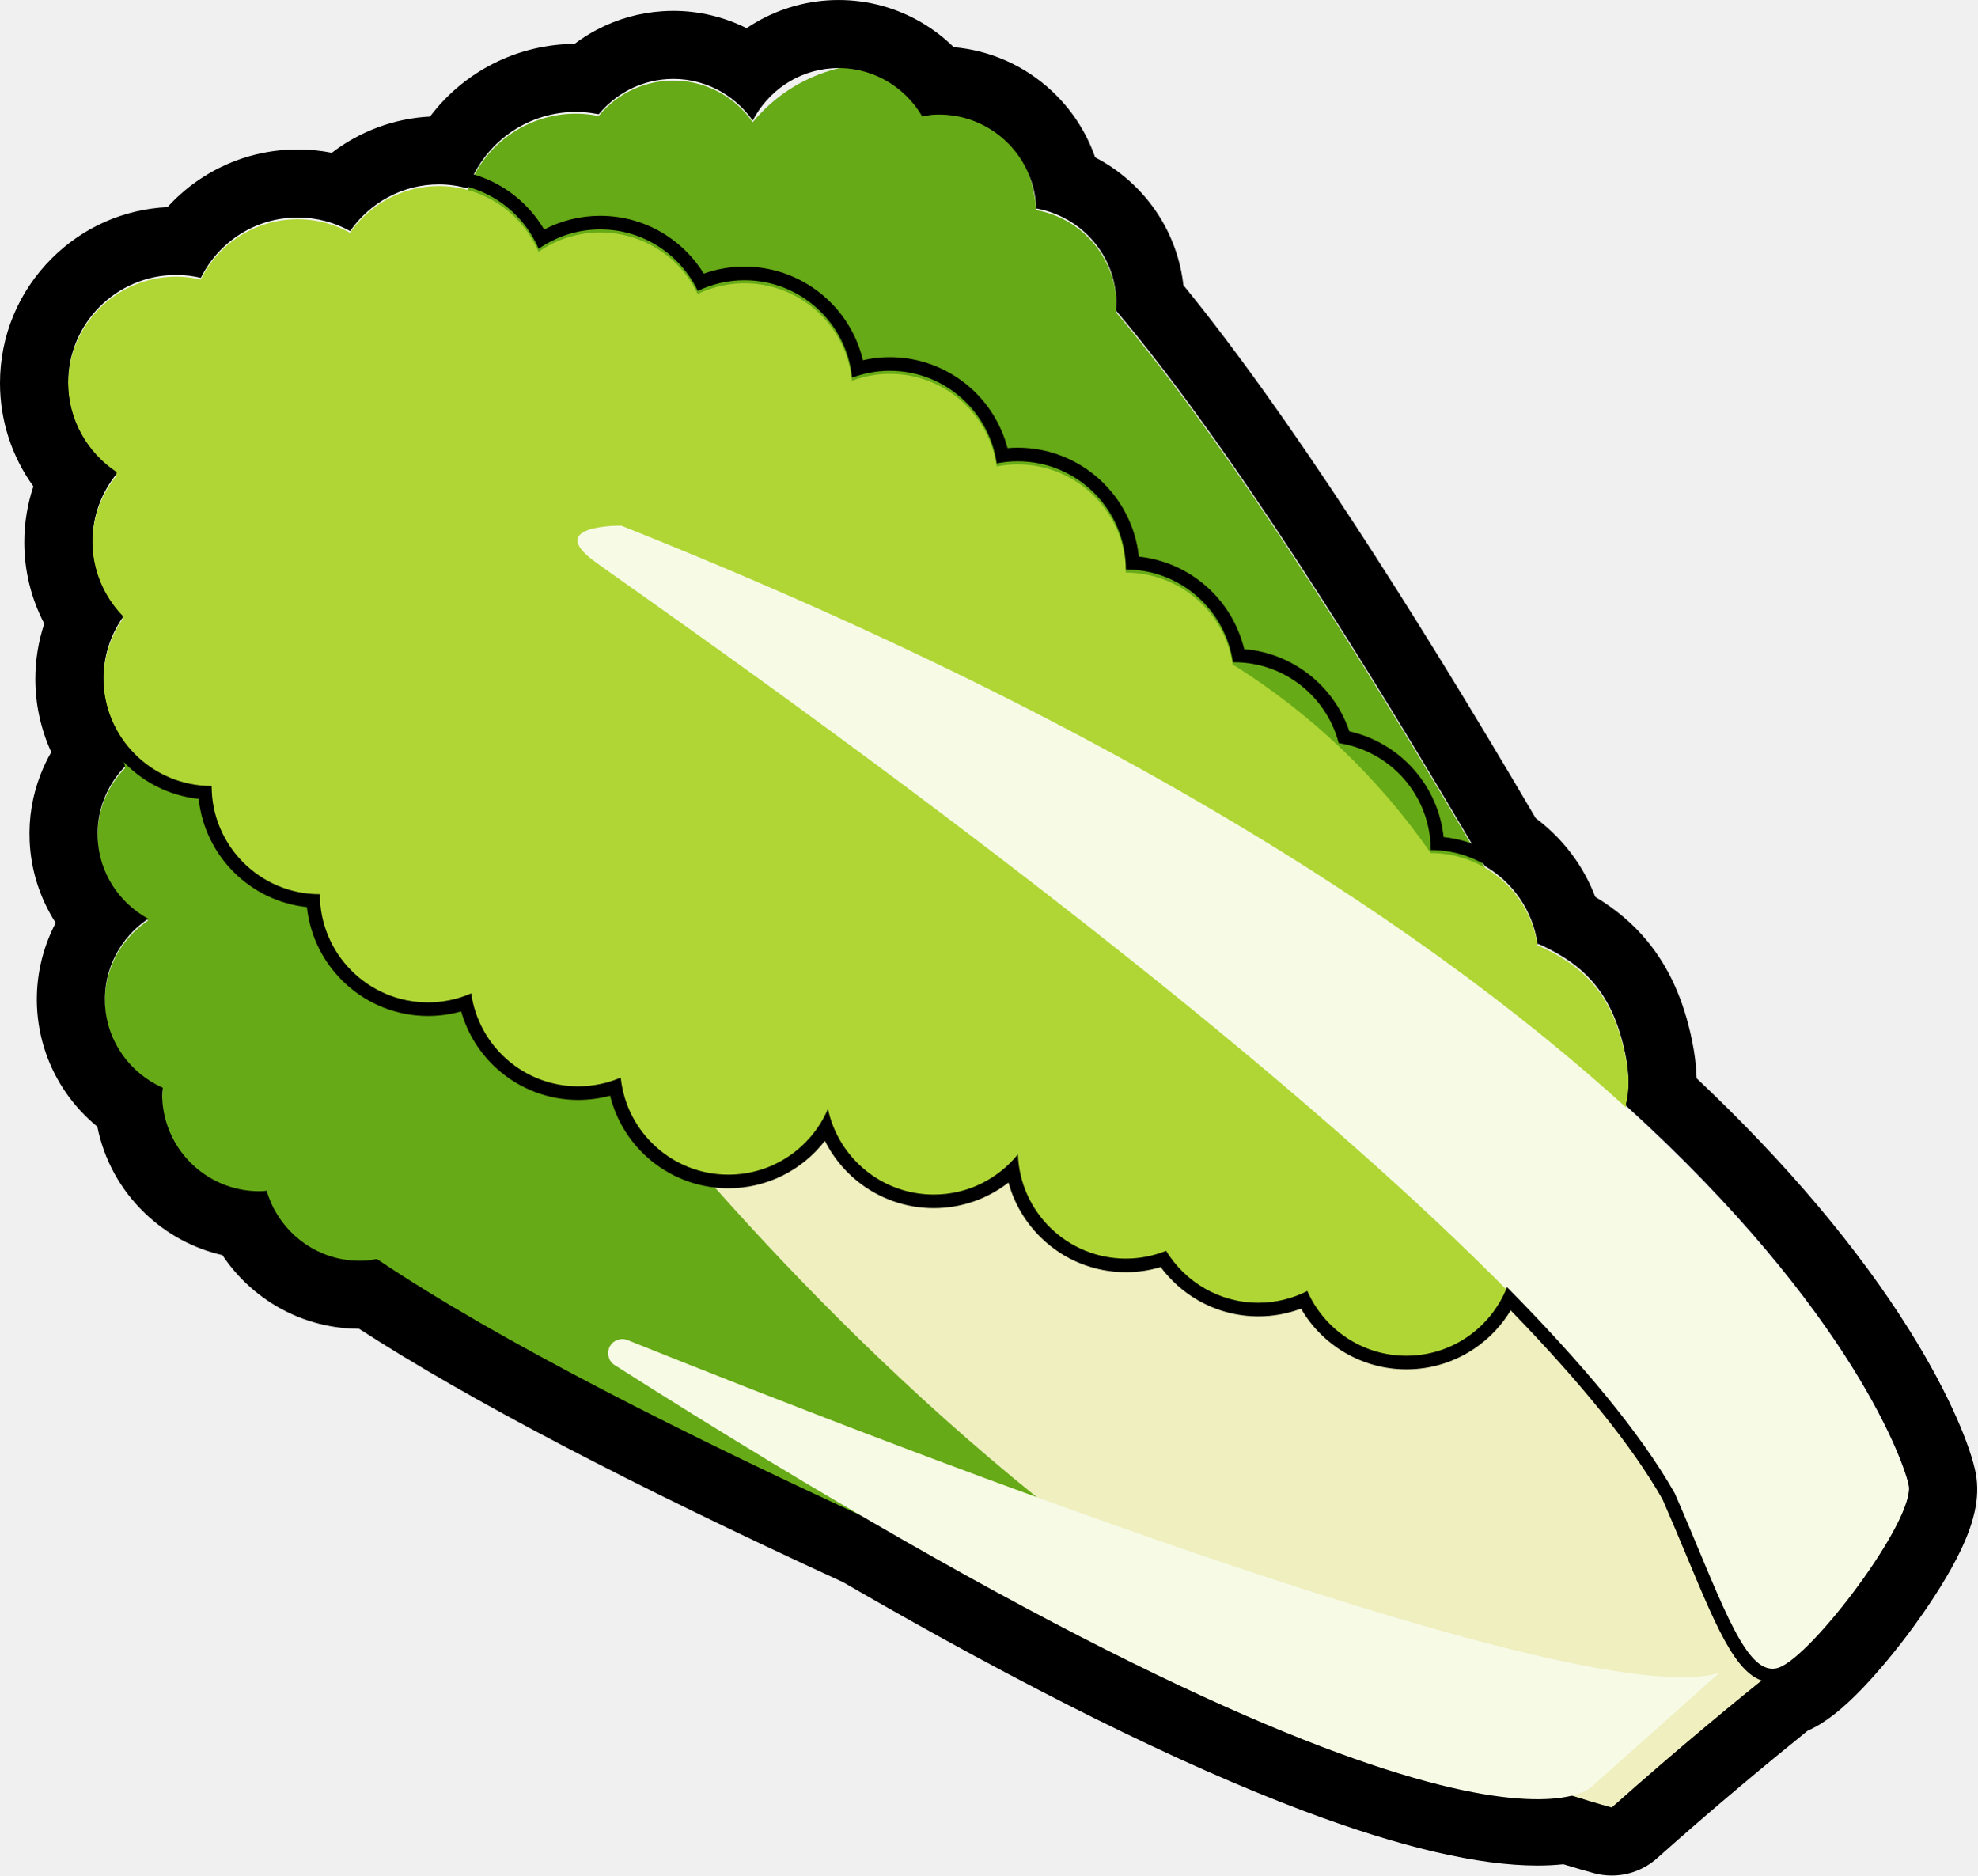
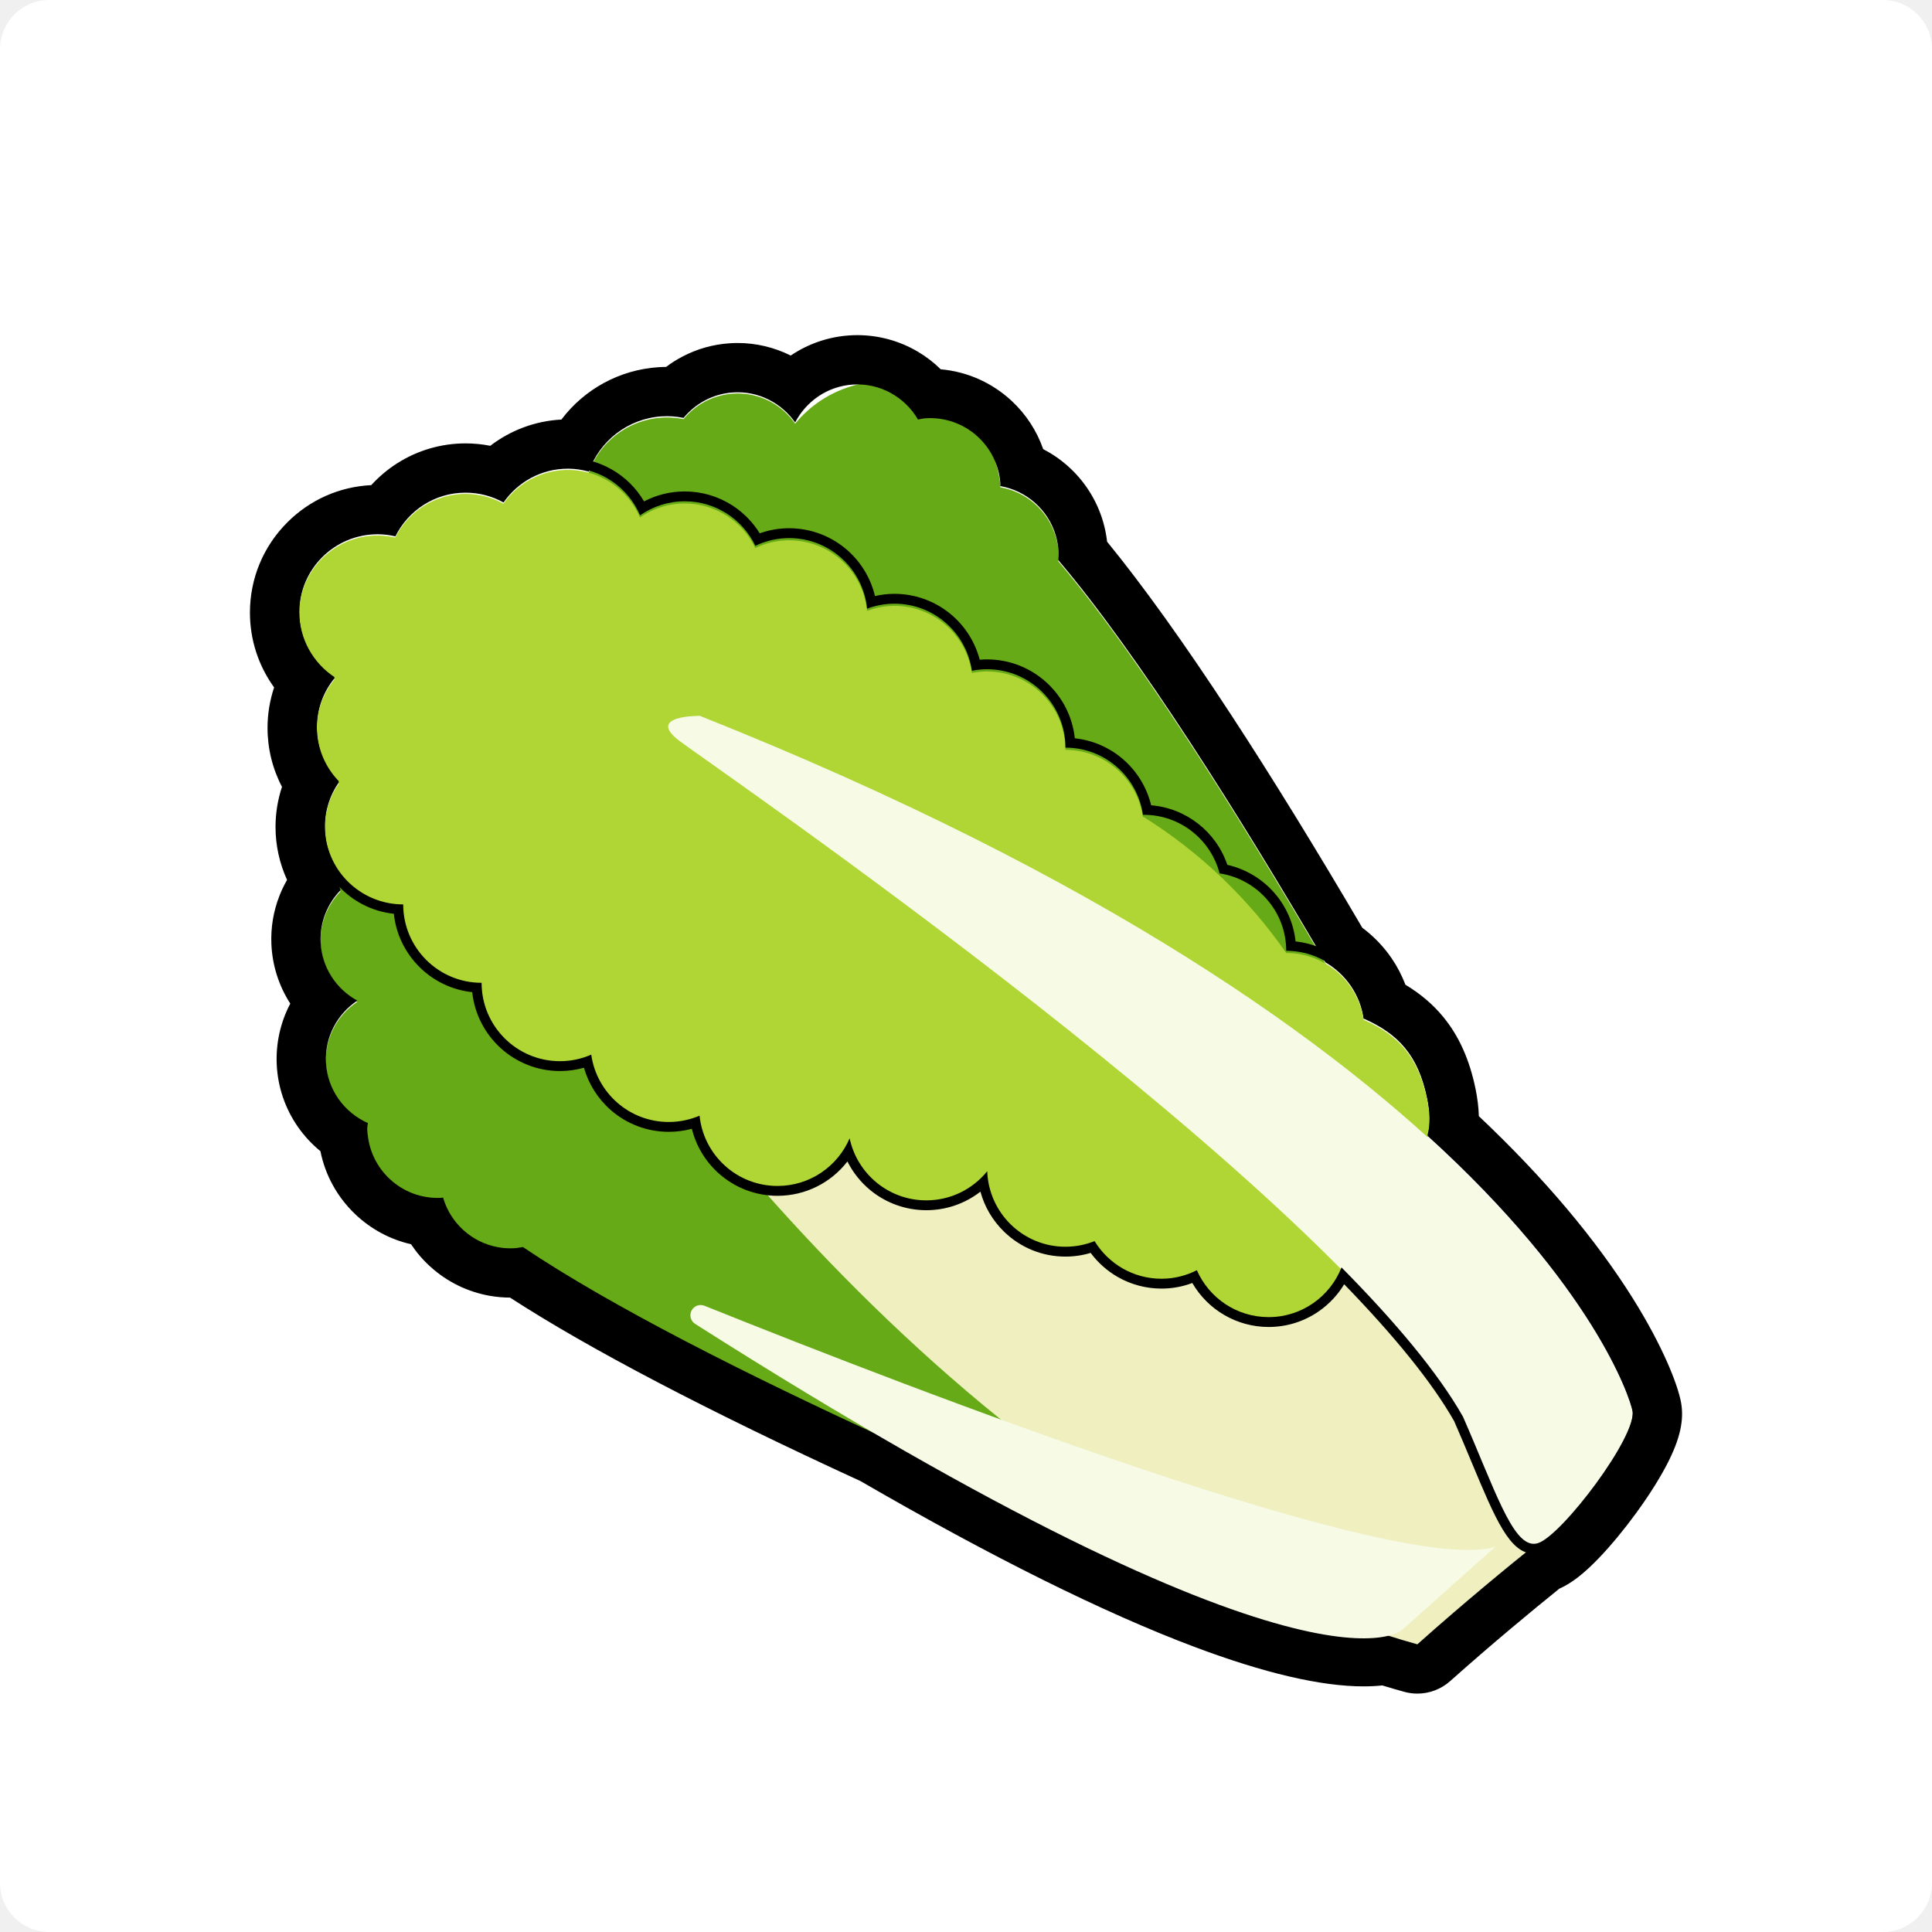
- <svg xmlns="http://www.w3.org/2000/svg" width="145.289" height="137.815" viewBox="0 0 145.289 137.815">
-   <g id="Group_1539" data-name="Group 1539" transform="translate(-793.962 -770.739)">
-     <g id="Group_1227" data-name="Group 1227" transform="translate(-11.855 77.512)">
-       <path id="Path_3675" data-name="Path 3675" d="M924.064,798.9s7.43-3.253,7.388-3.9l-.351-5.344c-.042-.631-27.447-52.692-45.087-73.5a6.424,6.424,0,0,0-.251-2.488,7.147,7.147,0,0,0-5.627-5.012c0-.075.012-.147.008-.222a11.783,11.783,0,0,0-20.821-6.232A7.089,7.089,0,0,0,848,701.743a8.436,8.436,0,1,0,4.788,13.69,7.113,7.113,0,0,0,6.571,3.476c.045,0,.084-.017.128-.021a107.253,107.253,0,0,1,14.973,12.04,7.074,7.074,0,0,0,1.893-.418,7.119,7.119,0,0,0,6,11.609,6.72,6.72,0,0,0,.675-.113l18.486,28.129Zm-44.536-70.617a7.3,7.3,0,0,0,.534-.794q.007.317.016.631C879.893,728.178,879.707,728.225,879.528,728.287Z" transform="translate(1.805 0.008)" fill="#66aa17" />
-       <path id="Path_3676" data-name="Path 3676" d="M888.725,792.822l-29.988-15.286c.012-.228.048-.451.038-.684a7.127,7.127,0,0,0-4.856-6.434,10.634,10.634,0,0,0-12.056-6.632,8.853,8.853,0,0,1-8.689-7.11c0-.044.01-.085.008-.129A7.114,7.114,0,0,0,829,750.4a8.448,8.448,0,1,0-14.133-3.256,7.09,7.09,0,0,0,1.7,11.2,7.091,7.091,0,0,0,1.073,12.419,6.845,6.845,0,0,0,7.407,7.591c.076,0,.145-.027.221-.032a7.1,7.1,0,0,0,7.154,5.143,7.061,7.061,0,0,0,.946-.124c22.618,15.249,77.373,36.771,78.005,36.743l5.35-.238c.648-.029,3.067-7.771,3.067-7.771Z" transform="translate(0.135 2.526)" fill="#66aa17" />
-       <path id="Path_3677" data-name="Path 3677" d="M840.319,755.5s35.008,54.432,83.067,67.707c7.767-6.927,14.723-12.279,14.723-12.279s-7.721-37.251-77.017-59.322S840.319,755.5,840.319,755.5Z" transform="translate(0.865 2.964)" fill="#efefbf" />
-       <path id="Path_3678" data-name="Path 3678" d="M925.254,770.276c-.913-4.443-2.982-6.573-6.355-8.09-.028-.012-.06,0-.09,0a7.947,7.947,0,0,0-7.862-6.82A49.783,49.783,0,0,0,896.5,741.575c-.031,0-.06,0-.09.005a7.948,7.948,0,0,0-7.863-6.821,7.951,7.951,0,0,0-7.952-7.952,8.035,8.035,0,0,0-1.539.151,7.923,7.923,0,0,0-10.632-6.3,7.936,7.936,0,0,0-11.337-6.376,7.938,7.938,0,0,0-11.7-3.094,7.949,7.949,0,0,0-13.851-1.4,7.941,7.941,0,0,0-10.972,3.437,7.946,7.946,0,0,0-6.166,14.383,7.94,7.94,0,0,0,.435,10.565,7.947,7.947,0,0,0,6.526,12.49,7.952,7.952,0,0,0,7.952,7.952,7.949,7.949,0,0,0,11.124,7.29,7.943,7.943,0,0,0,10.988,6.189,7.953,7.953,0,0,0,15.226,2.3,7.948,7.948,0,0,0,13.958,3.341,7.935,7.935,0,0,0,10.89,7.088,7.926,7.926,0,0,0,10.377,2.955,7.939,7.939,0,0,0,15.147-4.293,7.95,7.95,0,0,0,6.518-6.9C925.545,775.137,925.789,772.875,925.254,770.276Z" transform="translate(0 0.542)" fill="#afd634" />
-       <path id="Path_3679" data-name="Path 3679" d="M849.131,729.752s-5.518-.081-2.11,2.515,66.375,45.6,79.52,68.81c3.408,7.79,5.193,13.632,7.627,12.821s10.062-10.873,9.575-13.47S931.247,762.453,849.131,729.752Z" transform="translate(2.338 2.101)" fill="#f7fae5" />
-       <g id="Path_3680" data-name="Path 3680" transform="translate(0 0.528)" fill="none" stroke-miterlimit="10">
-         <path d="M925.291,773.838a8.259,8.259,0,0,0-.037-3.774c-.913-4.443-2.982-6.573-6.355-8.089-.028-.013-.06,0-.09,0a7.946,7.946,0,0,0-7.862-6.82A49.746,49.746,0,0,0,896.5,741.364c-.031,0-.06,0-.09.005a7.948,7.948,0,0,0-7.863-6.821,7.942,7.942,0,0,0-9.491-7.8,7.926,7.926,0,0,0-10.632-6.3,7.938,7.938,0,0,0-11.337-6.376,7.936,7.936,0,0,0-11.7-3.093,7.949,7.949,0,0,0-13.851-1.4,7.94,7.94,0,0,0-10.972,3.438,7.946,7.946,0,0,0-6.166,14.382,7.938,7.938,0,0,0,.435,10.564,7.947,7.947,0,0,0,6.526,12.49,7.952,7.952,0,0,0,7.952,7.953,7.948,7.948,0,0,0,11.124,7.289,7.943,7.943,0,0,0,10.988,6.19,7.953,7.953,0,0,0,15.226,2.3,7.948,7.948,0,0,0,13.958,3.341,7.935,7.935,0,0,0,10.89,7.088,7.924,7.924,0,0,0,10.377,2.953,7.946,7.946,0,0,0,14.675-.282c5.428,5.493,9.8,10.685,12.323,15.143,3.408,7.79,5.193,13.633,7.628,12.821s10.062-10.873,9.575-13.469C945.816,800.353,942.092,789.1,925.291,773.838Z" stroke="none" />
-         <path d="M 936.059 815.32 C 936.206 815.32 936.355 815.295 936.507 815.244 C 938.941 814.433 946.569 804.371 946.082 801.775 C 945.816 800.353 942.092 789.099 925.291 773.838 C 925.591 772.721 925.538 771.443 925.254 770.064 C 924.341 765.621 922.272 763.491 918.899 761.975 C 918.871 761.962 918.839 761.979 918.81 761.979 C 918.259 758.124 914.954 755.159 910.947 755.159 C 910.947 751.174 908.013 747.882 904.189 747.305 C 903.297 743.889 900.2 741.364 896.504 741.364 C 896.473 741.364 896.444 741.368 896.414 741.369 C 895.863 737.515 892.559 734.548 888.551 734.548 C 888.551 730.157 884.992 726.595 880.599 726.595 C 880.073 726.595 879.558 726.65 879.06 726.748 C 878.504 722.901 875.201 719.943 871.2 719.943 C 870.223 719.943 869.293 720.127 868.428 720.448 C 868.031 716.429 864.641 713.289 860.517 713.289 C 859.288 713.289 858.13 713.575 857.091 714.072 C 855.808 711.403 853.088 709.556 849.927 709.556 C 848.242 709.556 846.682 710.084 845.395 710.979 C 844.181 708.138 841.364 706.148 838.081 706.148 C 835.37 706.148 832.98 707.507 831.544 709.577 C 830.403 708.945 829.092 708.582 827.694 708.582 C 824.568 708.582 821.872 710.391 820.571 713.015 C 819.991 712.881 819.39 712.802 818.769 712.802 C 814.378 712.802 810.817 716.362 810.817 720.753 C 810.817 723.533 812.245 725.976 814.405 727.397 C 813.279 728.77 812.602 730.525 812.602 732.438 C 812.602 734.586 813.457 736.531 814.84 737.961 C 813.943 739.249 813.413 740.811 813.413 742.5 C 813.413 746.891 816.974 750.452 821.366 750.452 C 821.366 754.844 824.925 758.405 829.318 758.405 C 829.318 762.796 832.878 766.356 837.27 766.356 C 838.397 766.356 839.469 766.117 840.442 765.694 C 840.989 769.552 844.295 772.524 848.305 772.524 C 849.414 772.524 850.471 772.294 851.43 771.884 C 851.842 775.89 855.225 779.014 859.34 779.014 C 862.626 779.014 865.444 777.022 866.656 774.18 C 867.419 777.776 870.609 780.475 874.432 780.475 C 876.93 780.475 879.156 779.321 880.614 777.521 C 880.769 781.777 884.258 785.181 888.551 785.181 C 889.596 785.181 890.591 784.974 891.505 784.609 C 892.901 786.895 895.413 788.427 898.289 788.427 C 899.583 788.427 900.802 788.111 901.882 787.562 C 903.112 790.363 905.906 792.321 909.162 792.321 C 912.525 792.321 915.394 790.231 916.557 787.28 C 921.985 792.774 926.354 797.965 928.88 802.424 C 932.075 809.727 933.844 815.32 936.059 815.32 M 936.059 816.32 L 936.059 815.32 L 936.059 816.32 C 933.629 816.32 932.168 812.821 929.748 807.026 C 929.195 805.702 928.623 804.334 927.984 802.872 C 925.803 799.037 922.053 794.37 916.827 788.986 C 916.177 790.066 915.305 790.999 914.255 791.729 C 912.755 792.771 910.994 793.321 909.162 793.321 C 905.949 793.321 903.008 791.599 901.42 788.858 C 900.418 789.236 899.369 789.427 898.289 789.427 C 896.727 789.427 895.19 789.017 893.843 788.242 C 892.776 787.628 891.842 786.794 891.107 785.806 C 890.276 786.055 889.419 786.181 888.551 786.181 C 886.218 786.181 884.01 785.288 882.335 783.665 C 881.166 782.533 880.342 781.13 879.924 779.592 C 878.368 780.805 876.449 781.475 874.432 781.475 C 872.369 781.475 870.355 780.756 868.763 779.449 C 867.785 778.647 866.991 777.648 866.43 776.53 C 864.761 778.697 862.161 780.014 859.34 780.014 C 857.11 780.014 854.974 779.189 853.324 777.692 C 851.997 776.487 851.072 774.927 850.649 773.213 C 849.888 773.419 849.104 773.524 848.305 773.524 C 846.136 773.524 844.044 772.737 842.415 771.307 C 841.11 770.162 840.172 768.669 839.703 767.019 C 838.913 767.243 838.098 767.356 837.27 767.356 C 832.654 767.356 828.844 763.846 828.368 759.354 C 824.189 758.912 820.859 755.581 820.416 751.402 C 815.924 750.926 812.413 747.115 812.413 742.5 C 812.413 740.931 812.819 739.412 813.594 738.062 C 812.304 736.471 811.602 734.502 811.602 732.438 C 811.602 730.725 812.099 729.044 813.017 727.609 C 810.997 725.917 809.817 723.422 809.817 720.753 C 809.817 715.817 813.833 711.802 818.769 711.802 C 819.187 711.802 819.614 711.834 820.045 711.898 C 820.762 710.717 821.741 709.715 822.912 708.971 C 824.341 708.062 825.995 707.582 827.694 707.582 C 828.917 707.582 830.131 707.835 831.25 708.32 C 832.944 706.32 835.439 705.148 838.081 705.148 C 841.287 705.148 844.207 706.85 845.8 709.566 C 847.071 708.903 848.478 708.556 849.927 708.556 C 851.646 708.556 853.315 709.046 854.754 709.972 C 855.884 710.7 856.833 711.668 857.535 712.805 C 858.495 712.462 859.494 712.289 860.517 712.289 C 862.752 712.289 864.892 713.118 866.544 714.622 C 867.885 715.845 868.813 717.428 869.226 719.168 C 869.877 719.018 870.538 718.943 871.2 718.943 C 873.365 718.943 875.453 719.727 877.08 721.15 C 878.438 722.337 879.401 723.901 879.852 725.628 C 880.102 725.606 880.352 725.595 880.599 725.595 C 885.215 725.595 889.026 729.107 889.501 733.599 C 891.324 733.793 893.049 734.544 894.438 735.761 C 895.834 736.985 896.812 738.607 897.244 740.395 C 900.785 740.687 903.829 743.063 904.972 746.436 C 906.821 746.854 908.502 747.855 909.757 749.298 C 910.961 750.682 911.704 752.398 911.897 754.209 C 913.719 754.404 915.445 755.154 916.833 756.371 C 918.291 757.649 919.293 759.36 919.693 761.24 C 921.453 762.08 922.755 763.054 923.771 764.286 C 924.951 765.718 925.757 767.542 926.234 769.863 C 926.516 771.237 926.569 772.43 926.39 773.486 C 930.112 776.897 933.462 780.364 936.355 783.797 C 938.821 786.724 940.968 789.641 942.735 792.466 C 945.694 797.196 946.861 800.503 947.065 801.591 C 947.277 802.721 946.571 804.261 946.022 805.321 C 945.34 806.636 944.363 808.174 943.197 809.769 C 942.503 810.718 938.935 815.489 936.823 816.193 C 936.571 816.277 936.314 816.32 936.059 816.32 Z" stroke="none" fill="#000" />
+ <svg xmlns="http://www.w3.org/2000/svg" width="196" height="196" viewBox="0 0 196 196">
+   <g id="Group_1861" data-name="Group 1861" transform="translate(12034 3333)">
+     <g id="Group_1858" data-name="Group 1858" transform="translate(-12595 -3402)">
+       <rect id="Rectangle_1255" data-name="Rectangle 1255" width="196" height="196" rx="5" transform="translate(561 69)" fill="#fff" />
+       <g id="Group_1855" data-name="Group 1855" transform="translate(-219.461 -590.228)">
+         <path id="Path_3675" data-name="Path 3675" d="M924.064,798.9s7.43-3.253,7.388-3.9l-.351-5.344c-.042-.631-27.447-52.692-45.087-73.5a6.424,6.424,0,0,0-.251-2.488,7.147,7.147,0,0,0-5.627-5.012c0-.075.012-.147.008-.222a11.783,11.783,0,0,0-20.821-6.232A7.089,7.089,0,0,0,848,701.743a8.436,8.436,0,1,0,4.788,13.69,7.113,7.113,0,0,0,6.571,3.476c.045,0,.084-.017.128-.021a107.253,107.253,0,0,1,14.973,12.04,7.074,7.074,0,0,0,1.893-.418,7.119,7.119,0,0,0,6,11.609,6.72,6.72,0,0,0,.675-.113l18.486,28.129Zm-44.536-70.617a7.3,7.3,0,0,0,.534-.794q.007.317.016.631C879.893,728.178,879.707,728.225,879.528,728.287Z" transform="translate(1.805 0.008)" fill="#66aa17" />
+         <path id="Path_3676" data-name="Path 3676" d="M888.725,792.822l-29.988-15.286c.012-.228.048-.451.038-.684a7.127,7.127,0,0,0-4.856-6.434,10.634,10.634,0,0,0-12.056-6.632,8.853,8.853,0,0,1-8.689-7.11c0-.044.01-.085.008-.129A7.114,7.114,0,0,0,829,750.4a8.448,8.448,0,1,0-14.133-3.256,7.09,7.09,0,0,0,1.7,11.2,7.091,7.091,0,0,0,1.073,12.419,6.845,6.845,0,0,0,7.407,7.591c.076,0,.145-.027.221-.032a7.1,7.1,0,0,0,7.154,5.143,7.061,7.061,0,0,0,.946-.124c22.618,15.249,77.373,36.771,78.005,36.743l5.35-.238c.648-.029,3.067-7.771,3.067-7.771Z" transform="translate(0.135 2.526)" fill="#66aa17" />
+         <path id="Path_3677" data-name="Path 3677" d="M840.319,755.5s35.008,54.432,83.067,67.707c7.767-6.927,14.723-12.279,14.723-12.279s-7.721-37.251-77.017-59.322S840.319,755.5,840.319,755.5Z" transform="translate(0.865 2.964)" fill="#efefbf" />
+         <path id="Path_3678" data-name="Path 3678" d="M925.254,770.276c-.913-4.443-2.982-6.573-6.355-8.09-.028-.012-.06,0-.09,0a7.947,7.947,0,0,0-7.862-6.82A49.783,49.783,0,0,0,896.5,741.575c-.031,0-.06,0-.09.005a7.948,7.948,0,0,0-7.863-6.821,7.951,7.951,0,0,0-7.952-7.952,8.035,8.035,0,0,0-1.539.151,7.923,7.923,0,0,0-10.632-6.3,7.936,7.936,0,0,0-11.337-6.376,7.938,7.938,0,0,0-11.7-3.094,7.949,7.949,0,0,0-13.851-1.4,7.941,7.941,0,0,0-10.972,3.437,7.946,7.946,0,0,0-6.166,14.383,7.94,7.94,0,0,0,.435,10.565,7.947,7.947,0,0,0,6.526,12.49,7.952,7.952,0,0,0,7.952,7.952,7.949,7.949,0,0,0,11.124,7.29,7.943,7.943,0,0,0,10.988,6.189,7.953,7.953,0,0,0,15.226,2.3,7.948,7.948,0,0,0,13.958,3.341,7.935,7.935,0,0,0,10.89,7.088,7.926,7.926,0,0,0,10.377,2.955,7.939,7.939,0,0,0,15.147-4.293,7.95,7.95,0,0,0,6.518-6.9C925.545,775.137,925.789,772.875,925.254,770.276Z" transform="translate(0 0.542)" fill="#afd634" />
+         <path id="Path_3679" data-name="Path 3679" d="M849.131,729.752s-5.518-.081-2.11,2.515,66.375,45.6,79.52,68.81c3.408,7.79,5.193,13.632,7.627,12.821s10.062-10.873,9.575-13.47S931.247,762.453,849.131,729.752Z" transform="translate(2.338 2.101)" fill="#f7fae5" />
+         <g id="Path_3680" data-name="Path 3680" transform="translate(0 0.528)" fill="none" stroke-miterlimit="10">
+           <path d="M925.291,773.838a8.259,8.259,0,0,0-.037-3.774c-.913-4.443-2.982-6.573-6.355-8.089-.028-.013-.06,0-.09,0a7.946,7.946,0,0,0-7.862-6.82A49.746,49.746,0,0,0,896.5,741.364c-.031,0-.06,0-.09.005a7.948,7.948,0,0,0-7.863-6.821,7.942,7.942,0,0,0-9.491-7.8,7.926,7.926,0,0,0-10.632-6.3,7.938,7.938,0,0,0-11.337-6.376,7.936,7.936,0,0,0-11.7-3.093,7.949,7.949,0,0,0-13.851-1.4,7.94,7.94,0,0,0-10.972,3.438,7.946,7.946,0,0,0-6.166,14.382,7.938,7.938,0,0,0,.435,10.564,7.947,7.947,0,0,0,6.526,12.49,7.952,7.952,0,0,0,7.952,7.953,7.948,7.948,0,0,0,11.124,7.289,7.943,7.943,0,0,0,10.988,6.19,7.953,7.953,0,0,0,15.226,2.3,7.948,7.948,0,0,0,13.958,3.341,7.935,7.935,0,0,0,10.89,7.088,7.924,7.924,0,0,0,10.377,2.953,7.946,7.946,0,0,0,14.675-.282c5.428,5.493,9.8,10.685,12.323,15.143,3.408,7.79,5.193,13.633,7.628,12.821s10.062-10.873,9.575-13.469C945.816,800.353,942.092,789.1,925.291,773.838Z" stroke="none" />
+           <path d="M 936.059 815.32 C 936.206 815.32 936.355 815.295 936.507 815.244 C 938.941 814.433 946.569 804.371 946.082 801.775 C 945.816 800.353 942.092 789.099 925.291 773.838 C 925.591 772.721 925.538 771.443 925.254 770.064 C 924.341 765.621 922.272 763.491 918.899 761.975 C 918.871 761.962 918.839 761.979 918.81 761.979 C 918.259 758.124 914.954 755.159 910.947 755.159 C 910.947 751.174 908.013 747.882 904.189 747.305 C 903.297 743.889 900.2 741.364 896.504 741.364 C 896.473 741.364 896.444 741.368 896.414 741.369 C 895.863 737.515 892.559 734.548 888.551 734.548 C 888.551 730.157 884.992 726.595 880.599 726.595 C 880.073 726.595 879.558 726.65 879.06 726.748 C 878.504 722.901 875.201 719.943 871.2 719.943 C 870.223 719.943 869.293 720.127 868.428 720.448 C 868.031 716.429 864.641 713.289 860.517 713.289 C 859.288 713.289 858.13 713.575 857.091 714.072 C 855.808 711.403 853.088 709.556 849.927 709.556 C 848.242 709.556 846.682 710.084 845.395 710.979 C 844.181 708.138 841.364 706.148 838.081 706.148 C 835.37 706.148 832.98 707.507 831.544 709.577 C 830.403 708.945 829.092 708.582 827.694 708.582 C 824.568 708.582 821.872 710.391 820.571 713.015 C 819.991 712.881 819.39 712.802 818.769 712.802 C 814.378 712.802 810.817 716.362 810.817 720.753 C 810.817 723.533 812.245 725.976 814.405 727.397 C 813.279 728.77 812.602 730.525 812.602 732.438 C 812.602 734.586 813.457 736.531 814.84 737.961 C 813.943 739.249 813.413 740.811 813.413 742.5 C 813.413 746.891 816.974 750.452 821.366 750.452 C 821.366 754.844 824.925 758.405 829.318 758.405 C 829.318 762.796 832.878 766.356 837.27 766.356 C 838.397 766.356 839.469 766.117 840.442 765.694 C 840.989 769.552 844.295 772.524 848.305 772.524 C 849.414 772.524 850.471 772.294 851.43 771.884 C 851.842 775.89 855.225 779.014 859.34 779.014 C 862.626 779.014 865.444 777.022 866.656 774.18 C 867.419 777.776 870.609 780.475 874.432 780.475 C 876.93 780.475 879.156 779.321 880.614 777.521 C 880.769 781.777 884.258 785.181 888.551 785.181 C 889.596 785.181 890.591 784.974 891.505 784.609 C 892.901 786.895 895.413 788.427 898.289 788.427 C 899.583 788.427 900.802 788.111 901.882 787.562 C 903.112 790.363 905.906 792.321 909.162 792.321 C 912.525 792.321 915.394 790.231 916.557 787.28 C 921.985 792.774 926.354 797.965 928.88 802.424 C 932.075 809.727 933.844 815.32 936.059 815.32 M 936.059 816.32 L 936.059 815.32 L 936.059 816.32 C 933.629 816.32 932.168 812.821 929.748 807.026 C 929.195 805.702 928.623 804.334 927.984 802.872 C 925.803 799.037 922.053 794.37 916.827 788.986 C 916.177 790.066 915.305 790.999 914.255 791.729 C 912.755 792.771 910.994 793.321 909.162 793.321 C 905.949 793.321 903.008 791.599 901.42 788.858 C 900.418 789.236 899.369 789.427 898.289 789.427 C 896.727 789.427 895.19 789.017 893.843 788.242 C 892.776 787.628 891.842 786.794 891.107 785.806 C 890.276 786.055 889.419 786.181 888.551 786.181 C 886.218 786.181 884.01 785.288 882.335 783.665 C 881.166 782.533 880.342 781.13 879.924 779.592 C 878.368 780.805 876.449 781.475 874.432 781.475 C 872.369 781.475 870.355 780.756 868.763 779.449 C 867.785 778.647 866.991 777.648 866.43 776.53 C 864.761 778.697 862.161 780.014 859.34 780.014 C 857.11 780.014 854.974 779.189 853.324 777.692 C 851.997 776.487 851.072 774.927 850.649 773.213 C 849.888 773.419 849.104 773.524 848.305 773.524 C 846.136 773.524 844.044 772.737 842.415 771.307 C 841.11 770.162 840.172 768.669 839.703 767.019 C 838.913 767.243 838.098 767.356 837.27 767.356 C 832.654 767.356 828.844 763.846 828.368 759.354 C 824.189 758.912 820.859 755.581 820.416 751.402 C 815.924 750.926 812.413 747.115 812.413 742.5 C 812.413 740.931 812.819 739.412 813.594 738.062 C 812.304 736.471 811.602 734.502 811.602 732.438 C 811.602 730.725 812.099 729.044 813.017 727.609 C 810.997 725.917 809.817 723.422 809.817 720.753 C 809.817 715.817 813.833 711.802 818.769 711.802 C 819.187 711.802 819.614 711.834 820.045 711.898 C 820.762 710.717 821.741 709.715 822.912 708.971 C 824.341 708.062 825.995 707.582 827.694 707.582 C 828.917 707.582 830.131 707.835 831.25 708.32 C 832.944 706.32 835.439 705.148 838.081 705.148 C 841.287 705.148 844.207 706.85 845.8 709.566 C 847.071 708.903 848.478 708.556 849.927 708.556 C 851.646 708.556 853.315 709.046 854.754 709.972 C 855.884 710.7 856.833 711.668 857.535 712.805 C 858.495 712.462 859.494 712.289 860.517 712.289 C 862.752 712.289 864.892 713.118 866.544 714.622 C 867.885 715.845 868.813 717.428 869.226 719.168 C 869.877 719.018 870.538 718.943 871.2 718.943 C 873.365 718.943 875.453 719.727 877.08 721.15 C 878.438 722.337 879.401 723.901 879.852 725.628 C 880.102 725.606 880.352 725.595 880.599 725.595 C 885.215 725.595 889.026 729.107 889.501 733.599 C 891.324 733.793 893.049 734.544 894.438 735.761 C 895.834 736.985 896.812 738.607 897.244 740.395 C 900.785 740.687 903.829 743.063 904.972 746.436 C 906.821 746.854 908.502 747.855 909.757 749.298 C 910.961 750.682 911.704 752.398 911.897 754.209 C 913.719 754.404 915.445 755.154 916.833 756.371 C 918.291 757.649 919.293 759.36 919.693 761.24 C 921.453 762.08 922.755 763.054 923.771 764.286 C 924.951 765.718 925.757 767.542 926.234 769.863 C 926.516 771.237 926.569 772.43 926.39 773.486 C 930.112 776.897 933.462 780.364 936.355 783.797 C 938.821 786.724 940.968 789.641 942.735 792.466 C 945.694 797.196 946.861 800.503 947.065 801.591 C 947.277 802.721 946.571 804.261 946.022 805.321 C 945.34 806.636 944.363 808.174 943.197 809.769 C 942.503 810.718 938.935 815.489 936.823 816.193 C 936.571 816.277 936.314 816.32 936.059 816.32 Z" stroke="none" fill="#000" />
+         </g>
+         <g id="Path_3681" data-name="Path 3681" transform="translate(0)" fill="none" stroke-linecap="round" stroke-linejoin="round">
+           <path d="M925.291,774.465a8.274,8.274,0,0,0-.037-3.774c-.913-4.443-2.982-6.573-6.355-8.089-.028-.013-.06,0-.09,0a7.956,7.956,0,0,0-3.88-5.745c-8.672-14.834-18.938-31.18-27.111-40.82a6.423,6.423,0,0,0-.251-2.488,7.146,7.146,0,0,0-5.628-5.011c0-.076.013-.147.008-.223a7.141,7.141,0,0,0-7.593-6.657,6.955,6.955,0,0,0-.766.128,7.091,7.091,0,0,0-12.462.3,7.089,7.089,0,0,0-11.319-.462,8.4,8.4,0,0,0-9.621,5.448,7.874,7.874,0,0,0-8.644,3.132,7.939,7.939,0,0,0-10.971,3.438,7.946,7.946,0,0,0-6.167,14.382,7.938,7.938,0,0,0,.435,10.564,7.917,7.917,0,0,0-.234,8.714c0,.016,0,.031,0,.048a8.427,8.427,0,0,0,.4,2.189,7.09,7.09,0,0,0,1.7,11.2,46.523,46.523,0,0,1,1.029,13.194,7.141,7.141,0,0,0,7.45,6.817c.076,0,.145-.027.221-.032a7.112,7.112,0,0,0,7.154,5.143,7.246,7.246,0,0,0,.946-.125c8.941,6.028,22.9,13.035,36.559,19.3,34.712,20.131,47.053,20.9,51.025,20.057,1.047.332,2.1.652,3.159.944,4.791-4.272,9.267-7.941,12-10.129a1.365,1.365,0,0,0,.257-.043c2.434-.812,10.062-10.873,9.575-13.469C945.816,800.98,942.092,789.726,925.291,774.465Z" stroke="none" />
+           <path d="M 924.251 826.043 C 929.043 821.771 933.518 818.102 936.25 815.914 C 936.335 815.902 936.421 815.9 936.507 815.871 C 938.941 815.06 946.569 804.998 946.082 802.402 C 945.816 800.98 942.092 789.726 925.291 774.465 C 925.591 773.348 925.537 772.07 925.254 770.691 C 924.341 766.248 922.272 764.118 918.899 762.602 C 918.871 762.589 918.839 762.606 918.81 762.606 C 918.459 760.149 916.987 758.058 914.929 756.861 C 906.257 742.027 895.991 725.681 887.818 716.041 C 887.84 715.726 887.86 715.412 887.839 715.087 C 887.804 714.556 887.712 714.043 887.568 713.552 C 886.806 710.95 884.608 709.006 881.94 708.541 C 881.938 708.466 881.953 708.394 881.949 708.318 C 881.69 704.384 878.291 701.403 874.355 701.662 C 874.091 701.679 873.844 701.745 873.59 701.79 C 872.269 699.525 869.768 698.06 866.974 698.243 C 864.392 698.413 862.243 699.947 861.128 702.086 C 859.743 700.112 857.411 698.872 854.83 699.041 C 852.789 699.175 851.017 700.164 849.809 701.624 C 849.094 701.48 848.352 701.418 847.589 701.468 C 844.12 701.697 841.28 703.991 840.188 707.073 C 839.515 706.888 838.812 706.775 838.081 706.775 C 835.37 706.775 832.98 708.134 831.544 710.204 C 830.404 709.572 829.092 709.209 827.694 709.209 C 824.568 709.209 821.872 711.018 820.573 713.642 C 819.992 713.507 819.39 713.429 818.769 713.429 C 814.378 713.429 810.817 716.989 810.817 721.38 C 810.817 724.16 812.245 726.603 814.405 728.024 C 813.279 729.396 812.602 731.152 812.602 733.065 C 812.602 735.213 813.457 737.157 814.84 738.588 C 813.943 739.876 813.413 741.439 813.413 743.127 C 813.413 744.661 813.855 746.088 814.607 747.303 C 814.608 747.319 814.607 747.334 814.607 747.351 C 814.641 748.113 814.784 748.844 815.006 749.54 C 813.687 750.902 812.899 752.77 812.99 754.813 C 813.105 757.399 814.593 759.58 816.708 760.739 C 814.704 762.082 813.415 764.387 813.529 766.973 C 813.654 769.77 815.385 772.094 817.781 773.159 C 817.765 773.417 817.726 773.669 817.737 773.933 C 817.912 777.874 821.249 780.925 825.188 780.75 C 825.264 780.747 825.333 780.724 825.409 780.718 C 826.164 783.318 828.336 785.29 831.007 785.76 C 831.51 785.85 832.03 785.885 832.562 785.862 C 832.887 785.847 833.198 785.792 833.509 785.737 C 842.449 791.764 856.411 798.772 870.068 805.042 C 904.78 825.172 917.121 825.942 921.092 825.099 C 922.14 825.431 923.191 825.751 924.251 826.043 M 924.251 831.043 C 923.808 831.043 923.361 830.984 922.923 830.863 C 922.226 830.671 921.502 830.46 920.698 830.214 C 920.093 830.277 919.455 830.31 918.789 830.31 C 914.477 830.31 908.71 828.963 901.648 826.308 C 892.494 822.867 881.095 817.207 867.765 809.487 C 852.149 802.31 840.2 796.053 832.205 790.869 C 831.512 790.867 830.817 790.805 830.14 790.685 L 830.14 790.685 C 827.906 790.291 825.831 789.276 824.14 787.749 C 823.382 787.066 822.718 786.294 822.159 785.454 C 820.046 784.973 818.092 783.929 816.49 782.4 C 814.669 780.663 813.453 778.443 812.968 776.015 C 812.112 775.315 811.353 774.501 810.713 773.591 C 809.391 771.71 808.637 769.498 808.534 767.195 C 808.441 765.068 808.911 762.952 809.894 761.072 C 809.899 761.062 809.905 761.052 809.91 761.041 C 809.904 761.032 809.898 761.022 809.892 761.013 C 808.745 759.227 808.089 757.161 807.995 755.035 C 807.919 753.335 808.195 751.673 808.815 750.094 C 809.033 749.539 809.289 749.004 809.583 748.492 C 808.814 746.81 808.413 744.982 808.413 743.127 C 808.413 741.729 808.636 740.357 809.069 739.054 C 808.11 737.224 807.602 735.179 807.602 733.065 C 807.602 731.665 807.831 730.28 808.27 728.966 C 806.695 726.791 805.817 724.151 805.817 721.38 C 805.817 717.921 807.164 714.669 809.611 712.222 C 811.905 709.928 814.907 708.601 818.125 708.444 C 818.899 707.593 819.786 706.845 820.766 706.222 C 822.837 704.905 825.233 704.209 827.694 704.209 C 828.537 704.209 829.376 704.292 830.199 704.454 C 832.261 702.871 834.773 701.928 837.415 701.792 C 839.729 698.725 843.293 696.74 847.261 696.479 C 847.517 696.462 847.776 696.453 848.034 696.452 C 848.552 696.062 849.101 695.714 849.68 695.41 C 851.181 694.62 852.803 694.163 854.501 694.052 C 854.767 694.034 855.035 694.025 855.299 694.025 C 857.189 694.025 859.027 694.473 860.679 695.298 C 860.69 695.291 860.7 695.284 860.71 695.277 C 862.471 694.093 864.524 693.393 866.646 693.254 C 866.912 693.236 867.18 693.228 867.445 693.228 C 869.597 693.228 871.715 693.807 873.569 694.902 C 874.417 695.403 875.199 696.006 875.9 696.693 C 878.586 696.929 881.113 698.05 883.107 699.911 C 884.565 701.272 885.649 702.946 886.291 704.791 C 887.187 705.254 888.027 705.83 888.79 706.508 C 890.493 708.021 891.73 709.971 892.367 712.148 C 892.56 712.807 892.697 713.49 892.776 714.182 C 896.422 718.644 900.652 724.549 905.371 731.767 C 909.463 738.025 913.933 745.281 918.665 753.347 C 919.817 754.206 920.83 755.257 921.638 756.441 C 922.209 757.277 922.68 758.182 923.041 759.129 C 924.565 760.045 925.824 761.116 926.857 762.369 C 928.463 764.316 929.54 766.709 930.152 769.684 C 930.352 770.66 930.464 771.583 930.489 772.462 C 933.783 775.57 936.779 778.719 939.414 781.847 C 942.001 784.918 944.26 787.988 946.126 790.972 C 949.183 795.858 950.66 799.687 950.997 801.48 C 951.336 803.29 950.896 805.235 949.573 807.789 C 948.595 809.675 947.322 811.531 946.426 812.757 C 945.217 814.411 943.898 816.005 942.713 817.245 C 941.173 818.855 939.895 819.851 938.655 820.396 C 935.85 822.657 931.849 825.967 927.579 829.775 C 926.651 830.602 925.463 831.043 924.251 831.043 Z" stroke="none" fill="#000" />
+         </g>
+         <path id="Path_3682" data-name="Path 3682" d="M929.687,810.312C919.8,813.326,871,794.519,849.444,785.86a1.039,1.039,0,0,0-.928,1.85c63.364,40.283,71.8,30.959,71.8,30.959Z" transform="translate(2.479 5.834)" fill="#f7fae5" />
      </g>
-       <g id="Path_3681" data-name="Path 3681" transform="translate(0)" fill="none" stroke-linecap="round" stroke-linejoin="round">
-         <path d="M925.291,774.465a8.274,8.274,0,0,0-.037-3.774c-.913-4.443-2.982-6.573-6.355-8.089-.028-.013-.06,0-.09,0a7.956,7.956,0,0,0-3.88-5.745c-8.672-14.834-18.938-31.18-27.111-40.82a6.423,6.423,0,0,0-.251-2.488,7.146,7.146,0,0,0-5.628-5.011c0-.076.013-.147.008-.223a7.141,7.141,0,0,0-7.593-6.657,6.955,6.955,0,0,0-.766.128,7.091,7.091,0,0,0-12.462.3,7.089,7.089,0,0,0-11.319-.462,8.4,8.4,0,0,0-9.621,5.448,7.874,7.874,0,0,0-8.644,3.132,7.939,7.939,0,0,0-10.971,3.438,7.946,7.946,0,0,0-6.167,14.382,7.938,7.938,0,0,0,.435,10.564,7.917,7.917,0,0,0-.234,8.714c0,.016,0,.031,0,.048a8.427,8.427,0,0,0,.4,2.189,7.09,7.09,0,0,0,1.7,11.2,46.523,46.523,0,0,1,1.029,13.194,7.141,7.141,0,0,0,7.45,6.817c.076,0,.145-.027.221-.032a7.112,7.112,0,0,0,7.154,5.143,7.246,7.246,0,0,0,.946-.125c8.941,6.028,22.9,13.035,36.559,19.3,34.712,20.131,47.053,20.9,51.025,20.057,1.047.332,2.1.652,3.159.944,4.791-4.272,9.267-7.941,12-10.129a1.365,1.365,0,0,0,.257-.043c2.434-.812,10.062-10.873,9.575-13.469C945.816,800.98,942.092,789.726,925.291,774.465Z" stroke="none" />
-         <path d="M 924.251 826.043 C 929.043 821.771 933.518 818.102 936.25 815.914 C 936.335 815.902 936.421 815.9 936.507 815.871 C 938.941 815.06 946.569 804.998 946.082 802.402 C 945.816 800.98 942.092 789.726 925.291 774.465 C 925.591 773.348 925.537 772.07 925.254 770.691 C 924.341 766.248 922.272 764.118 918.899 762.602 C 918.871 762.589 918.839 762.606 918.81 762.606 C 918.459 760.149 916.987 758.058 914.929 756.861 C 906.257 742.027 895.991 725.681 887.818 716.041 C 887.84 715.726 887.86 715.412 887.839 715.087 C 887.804 714.556 887.712 714.043 887.568 713.552 C 886.806 710.95 884.608 709.006 881.94 708.541 C 881.938 708.466 881.953 708.394 881.949 708.318 C 881.69 704.384 878.291 701.403 874.355 701.662 C 874.091 701.679 873.844 701.745 873.59 701.79 C 872.269 699.525 869.768 698.06 866.974 698.243 C 864.392 698.413 862.243 699.947 861.128 702.086 C 859.743 700.112 857.411 698.872 854.83 699.041 C 852.789 699.175 851.017 700.164 849.809 701.624 C 849.094 701.48 848.352 701.418 847.589 701.468 C 844.12 701.697 841.28 703.991 840.188 707.073 C 839.515 706.888 838.812 706.775 838.081 706.775 C 835.37 706.775 832.98 708.134 831.544 710.204 C 830.404 709.572 829.092 709.209 827.694 709.209 C 824.568 709.209 821.872 711.018 820.573 713.642 C 819.992 713.507 819.39 713.429 818.769 713.429 C 814.378 713.429 810.817 716.989 810.817 721.38 C 810.817 724.16 812.245 726.603 814.405 728.024 C 813.279 729.396 812.602 731.152 812.602 733.065 C 812.602 735.213 813.457 737.157 814.84 738.588 C 813.943 739.876 813.413 741.439 813.413 743.127 C 813.413 744.661 813.855 746.088 814.607 747.303 C 814.608 747.319 814.607 747.334 814.607 747.351 C 814.641 748.113 814.784 748.844 815.006 749.54 C 813.687 750.902 812.899 752.77 812.99 754.813 C 813.105 757.399 814.593 759.58 816.708 760.739 C 814.704 762.082 813.415 764.387 813.529 766.973 C 813.654 769.77 815.385 772.094 817.781 773.159 C 817.765 773.417 817.726 773.669 817.737 773.933 C 817.912 777.874 821.249 780.925 825.188 780.75 C 825.264 780.747 825.333 780.724 825.409 780.718 C 826.164 783.318 828.336 785.29 831.007 785.76 C 831.51 785.85 832.03 785.885 832.562 785.862 C 832.887 785.847 833.198 785.792 833.509 785.737 C 842.449 791.764 856.411 798.772 870.068 805.042 C 904.78 825.172 917.121 825.942 921.092 825.099 C 922.14 825.431 923.191 825.751 924.251 826.043 M 924.251 831.043 C 923.808 831.043 923.361 830.984 922.923 830.863 C 922.226 830.671 921.502 830.46 920.698 830.214 C 920.093 830.277 919.455 830.31 918.789 830.31 C 914.477 830.31 908.71 828.963 901.648 826.308 C 892.494 822.867 881.095 817.207 867.765 809.487 C 852.149 802.31 840.2 796.053 832.205 790.869 C 831.512 790.867 830.817 790.805 830.14 790.685 L 830.14 790.685 C 827.906 790.291 825.831 789.276 824.14 787.749 C 823.382 787.066 822.718 786.294 822.159 785.454 C 820.046 784.973 818.092 783.929 816.49 782.4 C 814.669 780.663 813.453 778.443 812.968 776.015 C 812.112 775.315 811.353 774.501 810.713 773.591 C 809.391 771.71 808.637 769.498 808.534 767.195 C 808.441 765.068 808.911 762.952 809.894 761.072 C 809.899 761.062 809.905 761.052 809.91 761.041 C 809.904 761.032 809.898 761.022 809.892 761.013 C 808.745 759.227 808.089 757.161 807.995 755.035 C 807.919 753.335 808.195 751.673 808.815 750.094 C 809.033 749.539 809.289 749.004 809.583 748.492 C 808.814 746.81 808.413 744.982 808.413 743.127 C 808.413 741.729 808.636 740.357 809.069 739.054 C 808.11 737.224 807.602 735.179 807.602 733.065 C 807.602 731.665 807.831 730.28 808.27 728.966 C 806.695 726.791 805.817 724.151 805.817 721.38 C 805.817 717.921 807.164 714.669 809.611 712.222 C 811.905 709.928 814.907 708.601 818.125 708.444 C 818.899 707.593 819.786 706.845 820.766 706.222 C 822.837 704.905 825.233 704.209 827.694 704.209 C 828.537 704.209 829.376 704.292 830.199 704.454 C 832.261 702.871 834.773 701.928 837.415 701.792 C 839.729 698.725 843.293 696.74 847.261 696.479 C 847.517 696.462 847.776 696.453 848.034 696.452 C 848.552 696.062 849.101 695.714 849.68 695.41 C 851.181 694.62 852.803 694.163 854.501 694.052 C 854.767 694.034 855.035 694.025 855.299 694.025 C 857.189 694.025 859.027 694.473 860.679 695.298 C 860.69 695.291 860.7 695.284 860.71 695.277 C 862.471 694.093 864.524 693.393 866.646 693.254 C 866.912 693.236 867.18 693.228 867.445 693.228 C 869.597 693.228 871.715 693.807 873.569 694.902 C 874.417 695.403 875.199 696.006 875.9 696.693 C 878.586 696.929 881.113 698.05 883.107 699.911 C 884.565 701.272 885.649 702.946 886.291 704.791 C 887.187 705.254 888.027 705.83 888.79 706.508 C 890.493 708.021 891.73 709.971 892.367 712.148 C 892.56 712.807 892.697 713.49 892.776 714.182 C 896.422 718.644 900.652 724.549 905.371 731.767 C 909.463 738.025 913.933 745.281 918.665 753.347 C 919.817 754.206 920.83 755.257 921.638 756.441 C 922.209 757.277 922.68 758.182 923.041 759.129 C 924.565 760.045 925.824 761.116 926.857 762.369 C 928.463 764.316 929.54 766.709 930.152 769.684 C 930.352 770.66 930.464 771.583 930.489 772.462 C 933.783 775.57 936.779 778.719 939.414 781.847 C 942.001 784.918 944.26 787.988 946.126 790.972 C 949.183 795.858 950.66 799.687 950.997 801.48 C 951.336 803.29 950.896 805.235 949.573 807.789 C 948.595 809.675 947.322 811.531 946.426 812.757 C 945.217 814.411 943.898 816.005 942.713 817.245 C 941.173 818.855 939.895 819.851 938.655 820.396 C 935.85 822.657 931.849 825.967 927.579 829.775 C 926.651 830.602 925.463 831.043 924.251 831.043 Z" stroke="none" fill="#000" />
-       </g>
-       <path id="Path_3682" data-name="Path 3682" d="M929.687,810.312C919.8,813.326,871,794.519,849.444,785.86a1.039,1.039,0,0,0-.928,1.85c63.364,40.283,71.8,30.959,71.8,30.959Z" transform="translate(2.479 5.834)" fill="#f7fae5" />
    </g>
  </g>
</svg>
